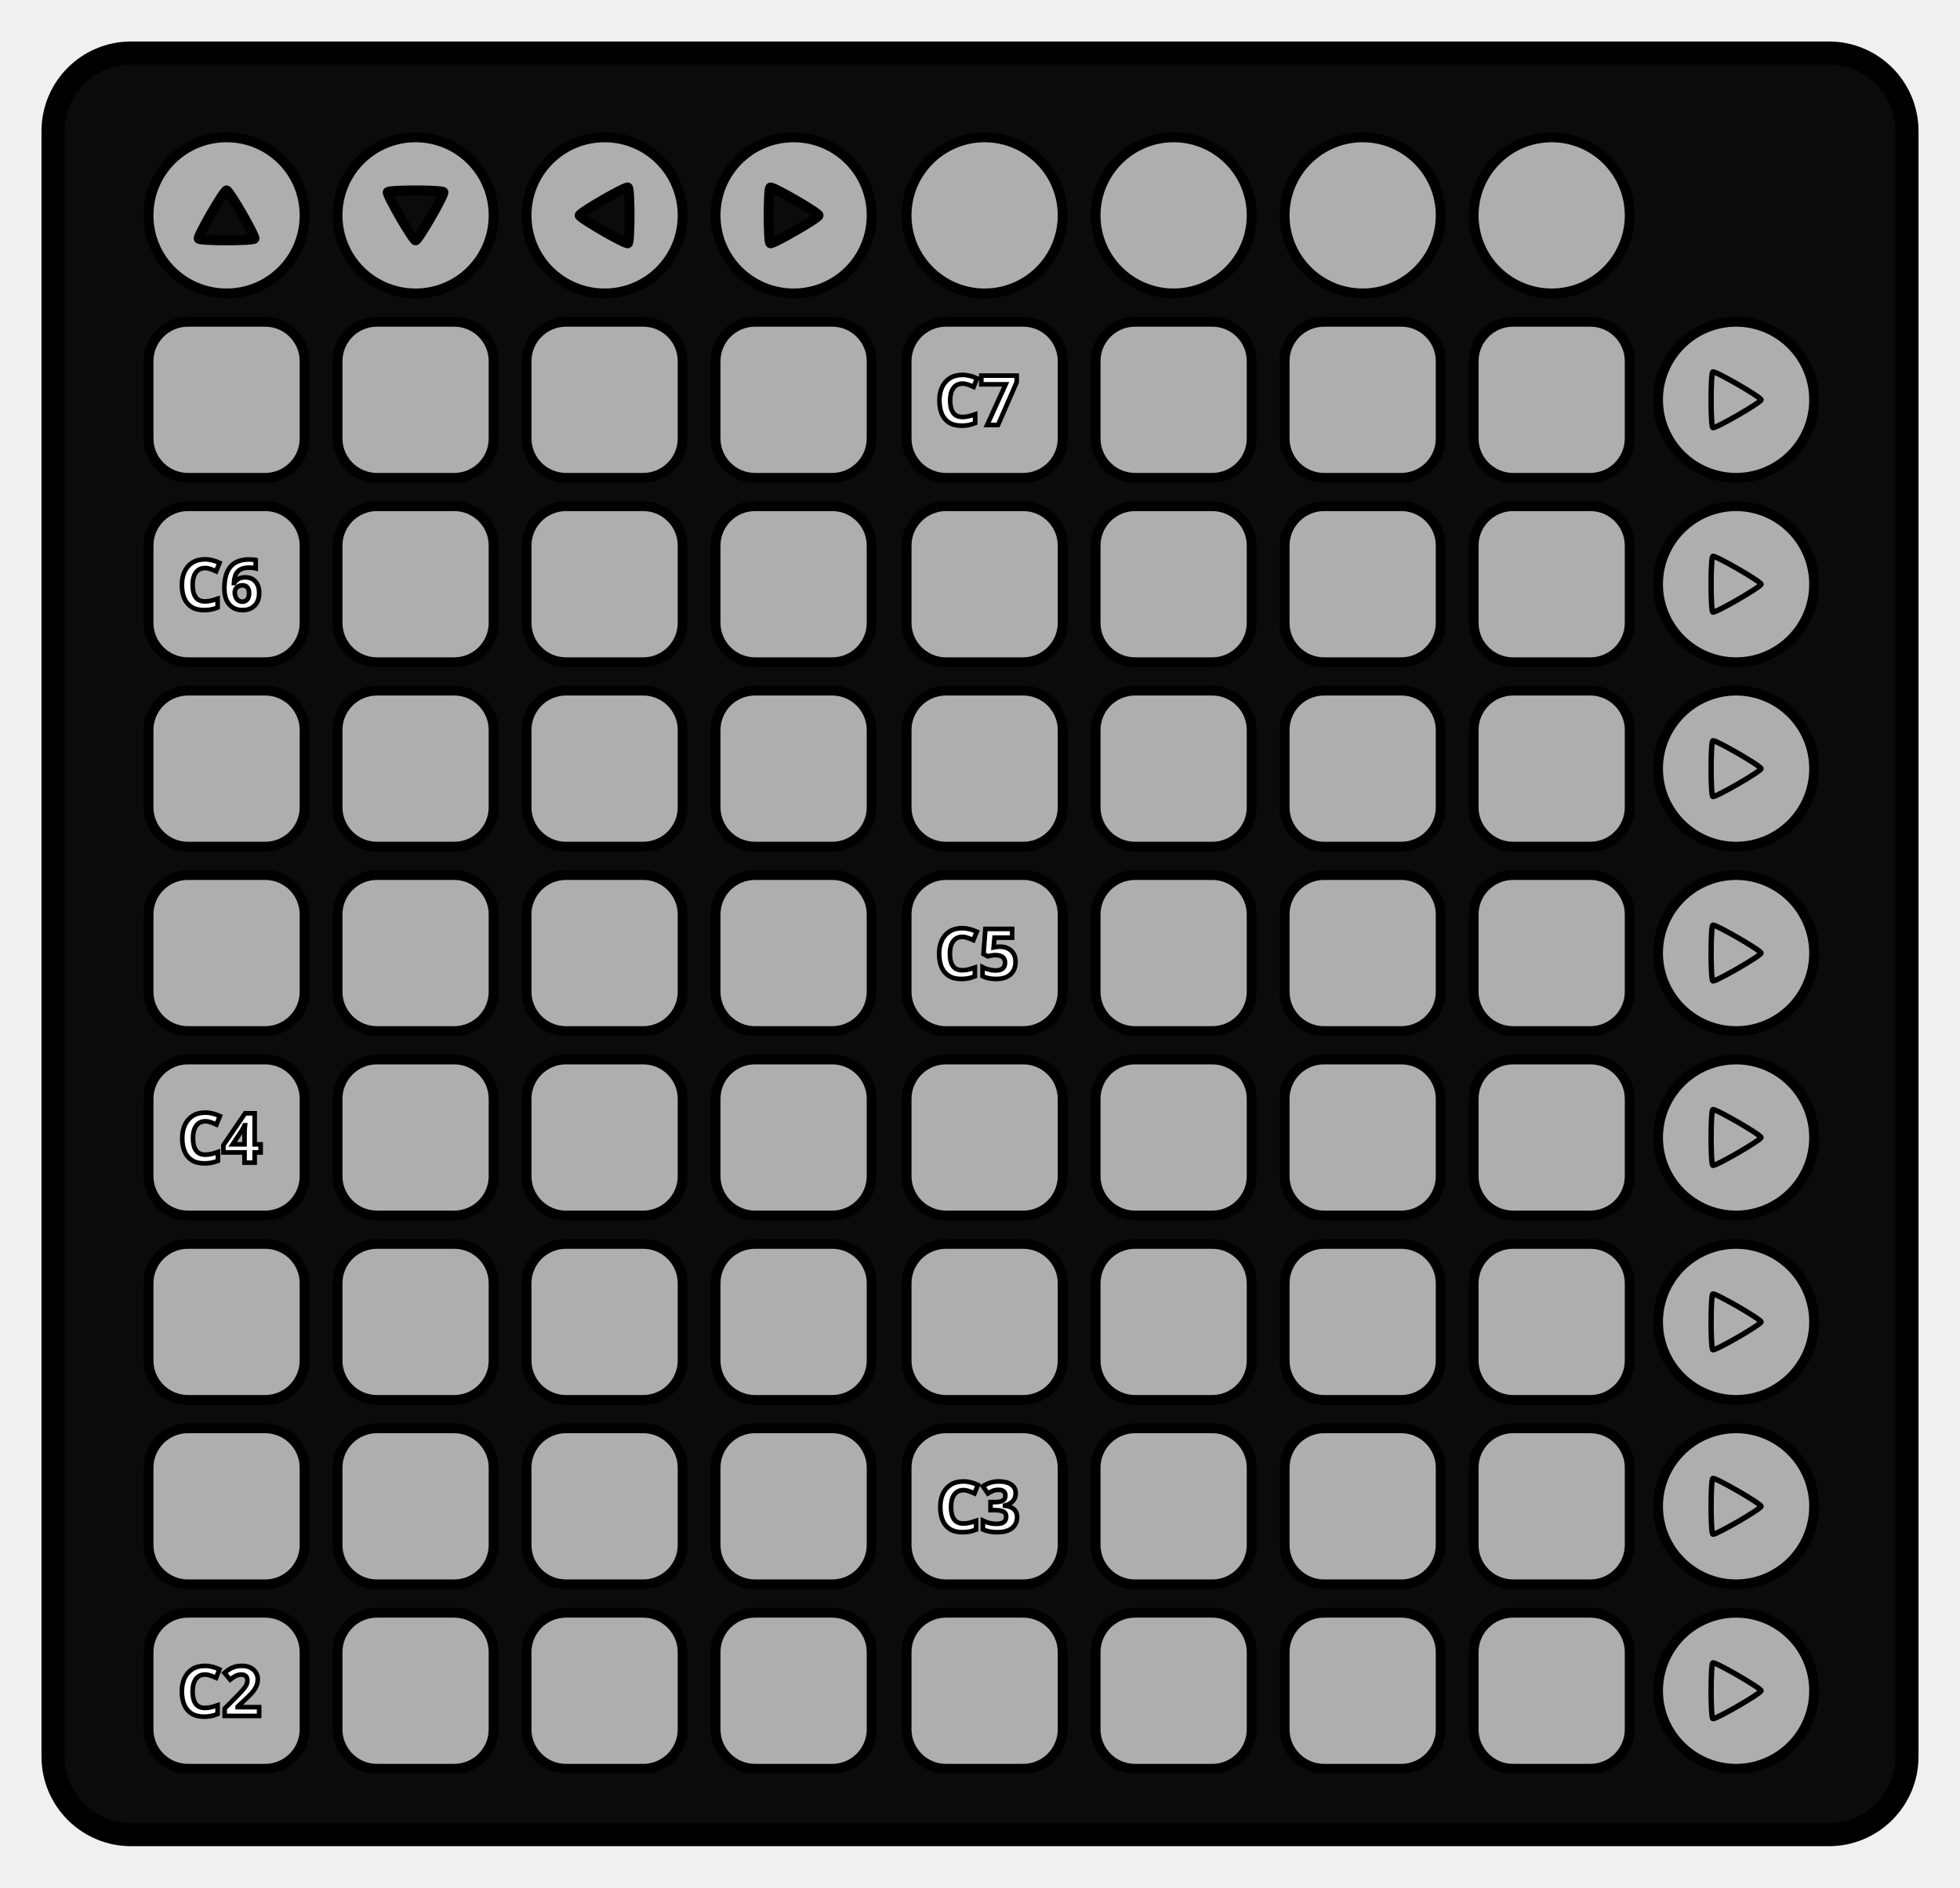
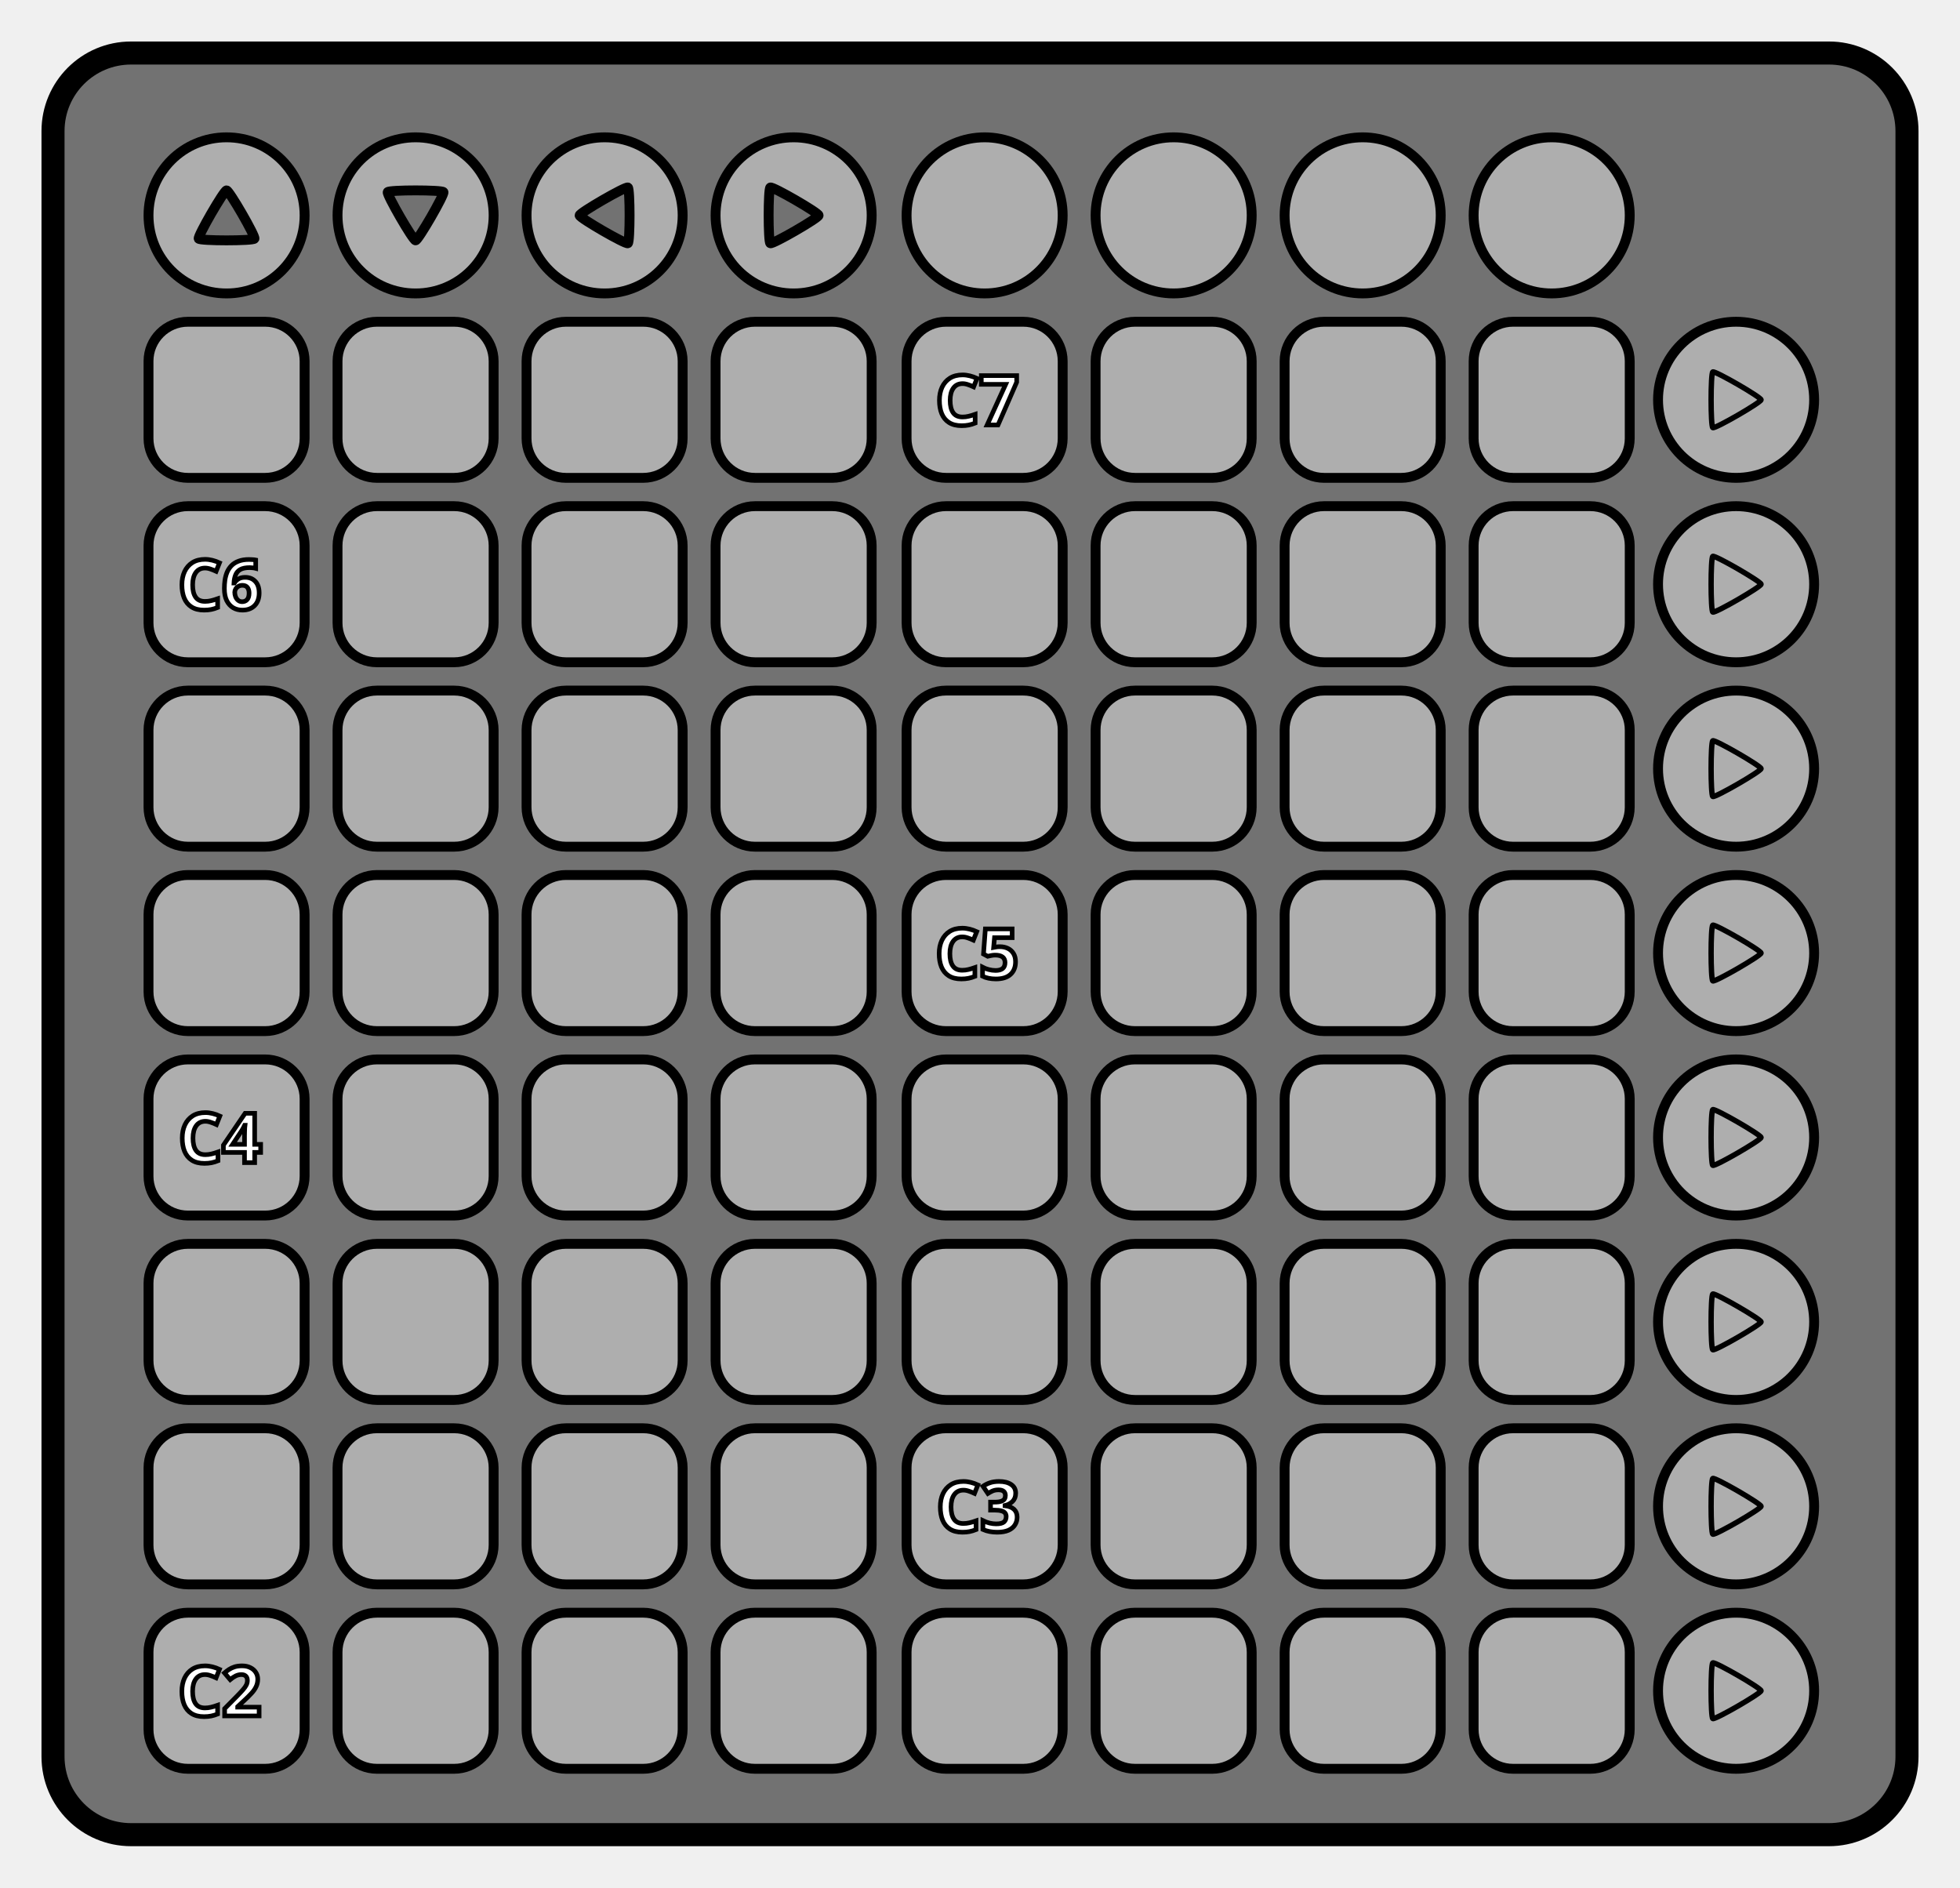
<svg xmlns="http://www.w3.org/2000/svg" width="425.143" height="409.429" viewBox="0 0 425.143 409.429" id="launchpad-svg" version="1.1">
  <defs id="defs4720">
    <marker style="overflow:visible" id="marker8632" refX="0" refY="0" orient="auto">
      <path transform="scale(0.8,0.8)" style="fill:none;fill-opacity:0.75;fill-rule:evenodd;stroke:#9c9c9c;stroke-width:1pt;stroke-opacity:1" d="M 0,5.65 0,-5.65" id="path8634" />
    </marker>
    <marker style="overflow:visible" id="marker8238" refX="0" refY="0" orient="auto">
      <path transform="scale(0.8,0.8)" style="fill:none;fill-opacity:0.75;fill-rule:evenodd;stroke:#000000;stroke-width:1pt;stroke-opacity:1" d="M 0,5.65 0,-5.65" id="path8240" />
    </marker>
    <marker style="overflow:visible" id="marker8140" refX="0" refY="0" orient="auto">
      <path transform="scale(0.8,0.8)" style="fill:none;fill-opacity:0.75;fill-rule:evenodd;stroke:#000000;stroke-width:1pt;stroke-opacity:1" d="M 0,5.65 0,-5.65" id="path8142" />
    </marker>
    <marker style="overflow:visible" id="marker8046" refX="0" refY="0" orient="auto">
      <path transform="scale(0.8,0.8)" style="fill:none;fill-opacity:0.75;fill-rule:evenodd;stroke:#000000;stroke-width:1pt;stroke-opacity:1" d="M 0,5.65 0,-5.65" id="path8048" />
    </marker>
    <marker style="overflow:visible" id="marker7956" refX="0" refY="0" orient="auto">
      <path transform="scale(0.8,0.8)" style="fill:none;fill-opacity:0.75;fill-rule:evenodd;stroke:#000000;stroke-width:1pt;stroke-opacity:1" d="M 0,5.65 0,-5.65" id="path7958" />
    </marker>
    <marker style="overflow:visible" id="marker7870" refX="0" refY="0" orient="auto">
      <path transform="scale(0.8,0.8)" style="fill:none;fill-opacity:0.75;fill-rule:evenodd;stroke:#000000;stroke-width:1pt;stroke-opacity:1" d="M 0,5.65 0,-5.65" id="path7872" />
    </marker>
    <marker style="overflow:visible" id="marker7788" refX="0" refY="0" orient="auto">
      <path transform="scale(0.8,0.8)" style="fill:none;fill-opacity:0.75;fill-rule:evenodd;stroke:#000000;stroke-width:1pt;stroke-opacity:1" d="M 0,5.65 0,-5.65" id="path7790" />
    </marker>
    <marker style="overflow:visible" id="marker7710" refX="0" refY="0" orient="auto">
      <path transform="scale(0.8,0.8)" style="fill:none;fill-opacity:0.75;fill-rule:evenodd;stroke:#000000;stroke-width:1pt;stroke-opacity:1" d="M 0,5.65 0,-5.65" id="path7712" />
    </marker>
    <marker style="overflow:visible" id="marker7636" refX="0" refY="0" orient="auto">
      <path transform="scale(0.8,0.8)" style="fill:none;fill-opacity:0.75;fill-rule:evenodd;stroke:#000000;stroke-width:1pt;stroke-opacity:1" d="M 0,5.65 0,-5.65" id="path7638" />
    </marker>
    <marker style="overflow:visible" id="marker4741" refX="0" refY="0" orient="auto">
      <path transform="scale(0.8,0.8)" style="fill:none;fill-opacity:0.75;fill-rule:evenodd;stroke:#9c9c9c;stroke-width:1pt;stroke-opacity:1" d="M 0,5.65 0,-5.65" id="path4743" />
    </marker>
    <marker orient="auto" refY="0" refX="0" id="marker4721" style="overflow:visible">
      <path id="path4723" d="M 0,5.65 0,-5.65" style="fill:none;fill-opacity:0.75;fill-rule:evenodd;stroke:#9c9c9c;stroke-width:1pt;stroke-opacity:1" transform="scale(0.8,0.8)" />
    </marker>
    <marker style="overflow:visible" id="marker4715" refX="0" refY="0" orient="auto">
      <path transform="matrix(0.4,0,0,0.4,2.96,0.4)" style="fill:#000000;fill-opacity:1;fill-rule:evenodd;stroke:#000000;stroke-width:1pt;stroke-opacity:1" d="m -2.5,-1 c 0,2.76 -2.24,5 -5,5 -2.76,0 -5,-2.24 -5,-5 0,-2.76 2.24,-5 5,-5 2.76,0 5,2.24 5,5 z" id="path4717" />
    </marker>
    <marker style="overflow:visible" id="marker4705" refX="0" refY="0" orient="auto">
      <path transform="matrix(0.4,0,0,0.4,2.96,0.4)" style="fill:#9c9c9c;fill-opacity:1;fill-rule:evenodd;stroke:#9c9c9c;stroke-width:1pt;stroke-opacity:1" d="m -2.5,-1 c 0,2.76 -2.24,5 -5,5 -2.76,0 -5,-2.24 -5,-5 0,-2.76 2.24,-5 5,-5 2.76,0 5,2.24 5,5 z" id="path4707" />
    </marker>
    <marker style="overflow:visible" id="marker4701" refX="0" refY="0" orient="auto">
      <path transform="scale(0.8,0.8)" style="fill:none;fill-opacity:0.75;fill-rule:evenodd;stroke:#9c9c9c;stroke-width:1pt;stroke-opacity:1" d="M 0,5.65 0,-5.65" id="path4703" />
    </marker>
    <marker orient="auto" refY="0" refX="0" id="Arrow1Mend" style="overflow:visible">
      <path id="path4419" d="M 0,0 5,-5 -12.5,0 5,5 0,0 Z" style="fill:#000000;fill-opacity:1;fill-rule:evenodd;stroke:#000000;stroke-width:1pt;stroke-opacity:1" transform="matrix(-0.4,0,0,-0.4,-4,0)" />
    </marker>
    <marker orient="auto" refY="0" refX="0" id="Arrow1Lend" style="overflow:visible">
      <path id="path4413" d="M 0,0 5,-5 -12.5,0 5,5 0,0 Z" style="fill:#000000;fill-opacity:1;fill-rule:evenodd;stroke:#000000;stroke-width:1pt;stroke-opacity:1" transform="matrix(-0.8,0,0,-0.8,-10,0)" />
    </marker>
  </defs>
-   <rect ry="16.93" y="11.5" x="11.5" height="386.429" width="402.143" id="launchpad-frame" style="opacity:1;fill:#0b0b0b;fill-opacity:1;fill-rule:evenodd;stroke:#000000;stroke-width:5;stroke-linecap:round;stroke-linejoin:round;stroke-miterlimit:10;stroke-dasharray:none;stroke-dashoffset:0;stroke-opacity:1">
+   <rect ry="16.93" y="11.5" x="11.5" height="386.429" width="402.143" id="launchpad-frame" style="opacity:1;fill:#727272;fill-opacity:1;fill-rule:evenodd;stroke:#000000;stroke-width:5;stroke-linecap:round;stroke-linejoin:round;stroke-miterlimit:10;stroke-dasharray:none;stroke-dashoffset:0;stroke-opacity:1">
    </rect>
  <rect style="opacity:1;fill:#aeaeae;fill-opacity:1;fill-rule:evenodd;stroke:#000000;stroke-width:2.141;stroke-linecap:round;stroke-linejoin:round;stroke-miterlimit:10;stroke-dasharray:none;stroke-dashoffset:0;stroke-opacity:1" id="launchpad-note-0" width="33.859" height="33.859" class="launchpad-note" x="32.213" y="69.785" ry="8.554">
    </rect>
  <rect ry="8.554" y="69.785" x="73.213" height="33.859" width="33.859" id="launchpad-note-1" class="launchpad-note" style="opacity:1;fill:#aeaeae;fill-opacity:1;fill-rule:evenodd;stroke:#000000;stroke-width:2.141;stroke-linecap:round;stroke-linejoin:round;stroke-miterlimit:10;stroke-dasharray:none;stroke-dashoffset:0;stroke-opacity:1">
    </rect>
  <rect ry="8.554" y="69.785" x="114.213" height="33.859" width="33.859" id="launchpad-note-2" class="launchpad-note" style="opacity:1;fill:#aeaeae;fill-opacity:1;fill-rule:evenodd;stroke:#000000;stroke-width:2.141;stroke-linecap:round;stroke-linejoin:round;stroke-miterlimit:10;stroke-dasharray:none;stroke-dashoffset:0;stroke-opacity:1">
    </rect>
  <rect style="opacity:1;fill:#aeaeae;fill-opacity:1;fill-rule:evenodd;stroke:#000000;stroke-width:2.141;stroke-linecap:round;stroke-linejoin:round;stroke-miterlimit:10;stroke-dasharray:none;stroke-dashoffset:0;stroke-opacity:1" id="launchpad-note-3" class="launchpad-note" width="33.859" height="33.859" x="155.213" y="69.785" ry="8.554">
    </rect>
  <rect ry="8.554" y="69.785" x="196.646" height="33.859" width="33.859" id="launchpad-note-4" class="launchpad-note" style="opacity:1;fill:#aeaeae;fill-opacity:1;fill-rule:evenodd;stroke:#000000;stroke-width:2.141;stroke-linecap:round;stroke-linejoin:round;stroke-miterlimit:10;stroke-dasharray:none;stroke-dashoffset:0;stroke-opacity:1">
    </rect>
  <rect style="opacity:1;fill:#aeaeae;fill-opacity:1;fill-rule:evenodd;stroke:#000000;stroke-width:2.141;stroke-linecap:round;stroke-linejoin:round;stroke-miterlimit:10;stroke-dasharray:none;stroke-dashoffset:0;stroke-opacity:1" id="launchpad-note-5" class="launchpad-note" width="33.859" height="33.859" x="237.645" y="69.785" ry="8.554">
    </rect>
  <rect style="opacity:1;fill:#aeaeae;fill-opacity:1;fill-rule:evenodd;stroke:#000000;stroke-width:2.141;stroke-linecap:round;stroke-linejoin:round;stroke-miterlimit:10;stroke-dasharray:none;stroke-dashoffset:0;stroke-opacity:1" id="launchpad-note-6" class="launchpad-note" width="33.859" height="33.859" x="278.645" y="69.785" ry="8.554">
    </rect>
  <rect ry="8.554" y="69.785" x="319.645" height="33.859" width="33.859" id="launchpad-note-7" class="launchpad-note" style="opacity:1;fill:#aeaeae;fill-opacity:1;fill-rule:evenodd;stroke:#000000;stroke-width:2.141;stroke-linecap:round;stroke-linejoin:round;stroke-miterlimit:10;stroke-dasharray:none;stroke-dashoffset:0;stroke-opacity:1">
    </rect>
  <rect ry="8.554" y="109.785" x="32.213" height="33.859" width="33.859" id="launchpad-note-16" class="launchpad-note" style="opacity:1;fill:#aeaeae;fill-opacity:1;fill-rule:evenodd;stroke:#000000;stroke-width:2.141;stroke-linecap:round;stroke-linejoin:round;stroke-miterlimit:10;stroke-dasharray:none;stroke-dashoffset:0;stroke-opacity:1">
    </rect>
  <rect style="opacity:1;fill:#aeaeae;fill-opacity:1;fill-rule:evenodd;stroke:#000000;stroke-width:2.141;stroke-linecap:round;stroke-linejoin:round;stroke-miterlimit:10;stroke-dasharray:none;stroke-dashoffset:0;stroke-opacity:1" id="launchpad-note-17" class="launchpad-note" width="33.859" height="33.859" x="73.213" y="109.785" ry="8.554">
    </rect>
  <rect style="opacity:1;fill:#aeaeae;fill-opacity:1;fill-rule:evenodd;stroke:#000000;stroke-width:2.141;stroke-linecap:round;stroke-linejoin:round;stroke-miterlimit:10;stroke-dasharray:none;stroke-dashoffset:0;stroke-opacity:1" id="launchpad-note-18" class="launchpad-note" width="33.859" height="33.859" x="114.213" y="109.785" ry="8.554">
    </rect>
  <rect ry="8.554" y="109.785" x="155.213" height="33.859" width="33.859" id="launchpad-note-19" class="launchpad-note" style="opacity:1;fill:#aeaeae;fill-opacity:1;fill-rule:evenodd;stroke:#000000;stroke-width:2.141;stroke-linecap:round;stroke-linejoin:round;stroke-miterlimit:10;stroke-dasharray:none;stroke-dashoffset:0;stroke-opacity:1">
    </rect>
  <rect style="opacity:1;fill:#aeaeae;fill-opacity:1;fill-rule:evenodd;stroke:#000000;stroke-width:2.141;stroke-linecap:round;stroke-linejoin:round;stroke-miterlimit:10;stroke-dasharray:none;stroke-dashoffset:0;stroke-opacity:1" id="launchpad-note-20" class="launchpad-note" width="33.859" height="33.859" x="196.646" y="109.785" ry="8.554">
    </rect>
  <rect ry="8.554" y="109.785" x="237.645" height="33.859" width="33.859" id="launchpad-note-21" class="launchpad-note" style="opacity:1;fill:#aeaeae;fill-opacity:1;fill-rule:evenodd;stroke:#000000;stroke-width:2.141;stroke-linecap:round;stroke-linejoin:round;stroke-miterlimit:10;stroke-dasharray:none;stroke-dashoffset:0;stroke-opacity:1">
    </rect>
  <rect ry="8.554" y="109.785" x="278.645" height="33.859" width="33.859" id="launchpad-note-22" class="launchpad-note" style="opacity:1;fill:#aeaeae;fill-opacity:1;fill-rule:evenodd;stroke:#000000;stroke-width:2.141;stroke-linecap:round;stroke-linejoin:round;stroke-miterlimit:10;stroke-dasharray:none;stroke-dashoffset:0;stroke-opacity:1">
    </rect>
  <rect style="opacity:1;fill:#aeaeae;fill-opacity:1;fill-rule:evenodd;stroke:#000000;stroke-width:2.141;stroke-linecap:round;stroke-linejoin:round;stroke-miterlimit:10;stroke-dasharray:none;stroke-dashoffset:0;stroke-opacity:1" id="launchpad-note-23" class="launchpad-note" width="33.859" height="33.859" x="319.645" y="109.785" ry="8.554">
    </rect>
  <rect ry="8.554" y="149.785" x="32.213" height="33.859" width="33.859" id="launchpad-note-32" class="launchpad-note" style="opacity:1;fill:#aeaeae;fill-opacity:1;fill-rule:evenodd;stroke:#000000;stroke-width:2.141;stroke-linecap:round;stroke-linejoin:round;stroke-miterlimit:10;stroke-dasharray:none;stroke-dashoffset:0;stroke-opacity:1">
    </rect>
  <rect style="opacity:1;fill:#aeaeae;fill-opacity:1;fill-rule:evenodd;stroke:#000000;stroke-width:2.141;stroke-linecap:round;stroke-linejoin:round;stroke-miterlimit:10;stroke-dasharray:none;stroke-dashoffset:0;stroke-opacity:1" id="launchpad-note-33" class="launchpad-note" width="33.859" height="33.859" x="73.213" y="149.785" ry="8.554">
    </rect>
  <rect style="opacity:1;fill:#aeaeae;fill-opacity:1;fill-rule:evenodd;stroke:#000000;stroke-width:2.141;stroke-linecap:round;stroke-linejoin:round;stroke-miterlimit:10;stroke-dasharray:none;stroke-dashoffset:0;stroke-opacity:1" id="launchpad-note-34" class="launchpad-note" width="33.859" height="33.859" x="114.213" y="149.785" ry="8.554">
    </rect>
  <rect ry="8.554" y="149.785" x="155.213" height="33.859" width="33.859" id="launchpad-note-35" class="launchpad-note" style="opacity:1;fill:#aeaeae;fill-opacity:1;fill-rule:evenodd;stroke:#000000;stroke-width:2.141;stroke-linecap:round;stroke-linejoin:round;stroke-miterlimit:10;stroke-dasharray:none;stroke-dashoffset:0;stroke-opacity:1">
    </rect>
  <rect style="opacity:1;fill:#aeaeae;fill-opacity:1;fill-rule:evenodd;stroke:#000000;stroke-width:2.141;stroke-linecap:round;stroke-linejoin:round;stroke-miterlimit:10;stroke-dasharray:none;stroke-dashoffset:0;stroke-opacity:1" id="launchpad-note-36" class="launchpad-note" width="33.859" height="33.859" x="196.646" y="149.785" ry="8.554">
    </rect>
  <rect ry="8.554" y="149.785" x="237.645" height="33.859" width="33.859" id="launchpad-note-37" class="launchpad-note" style="opacity:1;fill:#aeaeae;fill-opacity:1;fill-rule:evenodd;stroke:#000000;stroke-width:2.141;stroke-linecap:round;stroke-linejoin:round;stroke-miterlimit:10;stroke-dasharray:none;stroke-dashoffset:0;stroke-opacity:1">
    </rect>
  <rect ry="8.554" y="149.785" x="278.645" height="33.859" width="33.859" id="launchpad-note-38" class="launchpad-note" style="opacity:1;fill:#aeaeae;fill-opacity:1;fill-rule:evenodd;stroke:#000000;stroke-width:2.141;stroke-linecap:round;stroke-linejoin:round;stroke-miterlimit:10;stroke-dasharray:none;stroke-dashoffset:0;stroke-opacity:1">
    </rect>
  <rect style="opacity:1;fill:#aeaeae;fill-opacity:1;fill-rule:evenodd;stroke:#000000;stroke-width:2.141;stroke-linecap:round;stroke-linejoin:round;stroke-miterlimit:10;stroke-dasharray:none;stroke-dashoffset:0;stroke-opacity:1" id="launchpad-note-39" class="launchpad-note" width="33.859" height="33.859" x="319.645" y="149.785" ry="8.554">
    </rect>
  <rect style="opacity:1;fill:#aeaeae;fill-opacity:1;fill-rule:evenodd;stroke:#000000;stroke-width:2.141;stroke-linecap:round;stroke-linejoin:round;stroke-miterlimit:10;stroke-dasharray:none;stroke-dashoffset:0;stroke-opacity:1" id="launchpad-note-48" class="launchpad-note" width="33.859" height="33.859" x="32.213" y="189.785" ry="8.554">
    </rect>
  <rect ry="8.554" y="189.785" x="73.213" height="33.859" width="33.859" id="launchpad-note-49" class="launchpad-note" style="opacity:1;fill:#aeaeae;fill-opacity:1;fill-rule:evenodd;stroke:#000000;stroke-width:2.141;stroke-linecap:round;stroke-linejoin:round;stroke-miterlimit:10;stroke-dasharray:none;stroke-dashoffset:0;stroke-opacity:1">
    </rect>
  <rect ry="8.554" y="189.785" x="114.213" height="33.859" width="33.859" id="launchpad-note-50" class="launchpad-note" style="opacity:1;fill:#aeaeae;fill-opacity:1;fill-rule:evenodd;stroke:#000000;stroke-width:2.141;stroke-linecap:round;stroke-linejoin:round;stroke-miterlimit:10;stroke-dasharray:none;stroke-dashoffset:0;stroke-opacity:1">
    </rect>
  <rect style="opacity:1;fill:#aeaeae;fill-opacity:1;fill-rule:evenodd;stroke:#000000;stroke-width:2.141;stroke-linecap:round;stroke-linejoin:round;stroke-miterlimit:10;stroke-dasharray:none;stroke-dashoffset:0;stroke-opacity:1" id="launchpad-note-51" class="launchpad-note" width="33.859" height="33.859" x="155.213" y="189.785" ry="8.554">
    </rect>
  <rect ry="8.554" y="189.785" x="196.646" height="33.859" width="33.859" id="launchpad-note-52" class="launchpad-note" style="opacity:1;fill:#aeaeae;fill-opacity:1;fill-rule:evenodd;stroke:#000000;stroke-width:2.141;stroke-linecap:round;stroke-linejoin:round;stroke-miterlimit:10;stroke-dasharray:none;stroke-dashoffset:0;stroke-opacity:1">
    </rect>
  <rect style="opacity:1;fill:#aeaeae;fill-opacity:1;fill-rule:evenodd;stroke:#000000;stroke-width:2.141;stroke-linecap:round;stroke-linejoin:round;stroke-miterlimit:10;stroke-dasharray:none;stroke-dashoffset:0;stroke-opacity:1" id="launchpad-note-53" class="launchpad-note" width="33.859" height="33.859" x="237.645" y="189.785" ry="8.554">
    </rect>
  <rect style="opacity:1;fill:#aeaeae;fill-opacity:1;fill-rule:evenodd;stroke:#000000;stroke-width:2.141;stroke-linecap:round;stroke-linejoin:round;stroke-miterlimit:10;stroke-dasharray:none;stroke-dashoffset:0;stroke-opacity:1" id="launchpad-note-54" class="launchpad-note" width="33.859" height="33.859" x="278.645" y="189.785" ry="8.554">
    </rect>
  <rect ry="8.554" y="189.785" x="319.645" height="33.859" width="33.859" id="launchpad-note-55" class="launchpad-note" style="opacity:1;fill:#aeaeae;fill-opacity:1;fill-rule:evenodd;stroke:#000000;stroke-width:2.141;stroke-linecap:round;stroke-linejoin:round;stroke-miterlimit:10;stroke-dasharray:none;stroke-dashoffset:0;stroke-opacity:1">
    </rect>
  <rect ry="8.554" y="229.785" x="32.213" height="33.859" width="33.859" id="launchpad-note-64" class="launchpad-note" style="opacity:1;fill:#aeaeae;fill-opacity:1;fill-rule:evenodd;stroke:#000000;stroke-width:2.141;stroke-linecap:round;stroke-linejoin:round;stroke-miterlimit:10;stroke-dasharray:none;stroke-dashoffset:0;stroke-opacity:1">
    </rect>
  <rect style="opacity:1;fill:#aeaeae;fill-opacity:1;fill-rule:evenodd;stroke:#000000;stroke-width:2.141;stroke-linecap:round;stroke-linejoin:round;stroke-miterlimit:10;stroke-dasharray:none;stroke-dashoffset:0;stroke-opacity:1" id="launchpad-note-65" class="launchpad-note" width="33.859" height="33.859" x="73.213" y="229.785" ry="8.554">
    </rect>
  <rect style="opacity:1;fill:#aeaeae;fill-opacity:1;fill-rule:evenodd;stroke:#000000;stroke-width:2.141;stroke-linecap:round;stroke-linejoin:round;stroke-miterlimit:10;stroke-dasharray:none;stroke-dashoffset:0;stroke-opacity:1" id="launchpad-note-66" class="launchpad-note" width="33.859" height="33.859" x="114.213" y="229.785" ry="8.554">
    </rect>
  <rect ry="8.554" y="229.785" x="155.213" height="33.859" width="33.859" id="launchpad-note-67" class="launchpad-note" style="opacity:1;fill:#aeaeae;fill-opacity:1;fill-rule:evenodd;stroke:#000000;stroke-width:2.141;stroke-linecap:round;stroke-linejoin:round;stroke-miterlimit:10;stroke-dasharray:none;stroke-dashoffset:0;stroke-opacity:1">
    </rect>
  <rect style="opacity:1;fill:#aeaeae;fill-opacity:1;fill-rule:evenodd;stroke:#000000;stroke-width:2.141;stroke-linecap:round;stroke-linejoin:round;stroke-miterlimit:10;stroke-dasharray:none;stroke-dashoffset:0;stroke-opacity:1" id="launchpad-note-68" class="launchpad-note" width="33.859" height="33.859" x="196.646" y="229.785" ry="8.554">
    </rect>
  <rect ry="8.554" y="229.785" x="237.645" height="33.859" width="33.859" id="launchpad-note-69" class="launchpad-note" style="opacity:1;fill:#aeaeae;fill-opacity:1;fill-rule:evenodd;stroke:#000000;stroke-width:2.141;stroke-linecap:round;stroke-linejoin:round;stroke-miterlimit:10;stroke-dasharray:none;stroke-dashoffset:0;stroke-opacity:1">
    </rect>
  <rect ry="8.554" y="229.785" x="278.645" height="33.859" width="33.859" id="launchpad-note-70" class="launchpad-note" style="opacity:1;fill:#aeaeae;fill-opacity:1;fill-rule:evenodd;stroke:#000000;stroke-width:2.141;stroke-linecap:round;stroke-linejoin:round;stroke-miterlimit:10;stroke-dasharray:none;stroke-dashoffset:0;stroke-opacity:1">
    </rect>
  <rect style="opacity:1;fill:#aeaeae;fill-opacity:1;fill-rule:evenodd;stroke:#000000;stroke-width:2.141;stroke-linecap:round;stroke-linejoin:round;stroke-miterlimit:10;stroke-dasharray:none;stroke-dashoffset:0;stroke-opacity:1" id="launchpad-note-71" class="launchpad-note" width="33.859" height="33.859" x="319.645" y="229.785" ry="8.554">
    </rect>
  <rect style="opacity:1;fill:#aeaeae;fill-opacity:1;fill-rule:evenodd;stroke:#000000;stroke-width:2.141;stroke-linecap:round;stroke-linejoin:round;stroke-miterlimit:10;stroke-dasharray:none;stroke-dashoffset:0;stroke-opacity:1" id="launchpad-note-80" class="launchpad-note" width="33.859" height="33.859" x="32.213" y="269.785" ry="8.554">
    </rect>
  <rect ry="8.554" y="269.785" x="73.213" height="33.859" width="33.859" id="launchpad-note-81" class="launchpad-note" style="opacity:1;fill:#aeaeae;fill-opacity:1;fill-rule:evenodd;stroke:#000000;stroke-width:2.141;stroke-linecap:round;stroke-linejoin:round;stroke-miterlimit:10;stroke-dasharray:none;stroke-dashoffset:0;stroke-opacity:1">
    </rect>
  <rect ry="8.554" y="269.785" x="114.213" height="33.859" width="33.859" id="launchpad-note-82" class="launchpad-note" style="opacity:1;fill:#aeaeae;fill-opacity:1;fill-rule:evenodd;stroke:#000000;stroke-width:2.141;stroke-linecap:round;stroke-linejoin:round;stroke-miterlimit:10;stroke-dasharray:none;stroke-dashoffset:0;stroke-opacity:1">
    </rect>
  <rect style="opacity:1;fill:#aeaeae;fill-opacity:1;fill-rule:evenodd;stroke:#000000;stroke-width:2.141;stroke-linecap:round;stroke-linejoin:round;stroke-miterlimit:10;stroke-dasharray:none;stroke-dashoffset:0;stroke-opacity:1" id="launchpad-note-83" class="launchpad-note" width="33.859" height="33.859" x="155.213" y="269.785" ry="8.554">
    </rect>
  <rect ry="8.554" y="269.785" x="196.646" height="33.859" width="33.859" id="launchpad-note-84" class="launchpad-note" style="opacity:1;fill:#aeaeae;fill-opacity:1;fill-rule:evenodd;stroke:#000000;stroke-width:2.141;stroke-linecap:round;stroke-linejoin:round;stroke-miterlimit:10;stroke-dasharray:none;stroke-dashoffset:0;stroke-opacity:1">
    </rect>
  <rect style="opacity:1;fill:#aeaeae;fill-opacity:1;fill-rule:evenodd;stroke:#000000;stroke-width:2.141;stroke-linecap:round;stroke-linejoin:round;stroke-miterlimit:10;stroke-dasharray:none;stroke-dashoffset:0;stroke-opacity:1" id="launchpad-note-85" class="launchpad-note" width="33.859" height="33.859" x="237.645" y="269.785" ry="8.554">
    </rect>
  <rect style="opacity:1;fill:#aeaeae;fill-opacity:1;fill-rule:evenodd;stroke:#000000;stroke-width:2.141;stroke-linecap:round;stroke-linejoin:round;stroke-miterlimit:10;stroke-dasharray:none;stroke-dashoffset:0;stroke-opacity:1" id="launchpad-note-86" class="launchpad-note" width="33.859" height="33.859" x="278.645" y="269.785" ry="8.554">
    </rect>
  <rect ry="8.554" y="269.785" x="319.645" height="33.859" width="33.859" id="launchpad-note-87" class="launchpad-note" style="opacity:1;fill:#aeaeae;fill-opacity:1;fill-rule:evenodd;stroke:#000000;stroke-width:2.141;stroke-linecap:round;stroke-linejoin:round;stroke-miterlimit:10;stroke-dasharray:none;stroke-dashoffset:0;stroke-opacity:1">
    </rect>
  <rect style="opacity:1;fill:#aeaeae;fill-opacity:1;fill-rule:evenodd;stroke:#000000;stroke-width:2.141;stroke-linecap:round;stroke-linejoin:round;stroke-miterlimit:10;stroke-dasharray:none;stroke-dashoffset:0;stroke-opacity:1" id="launchpad-note-96" class="launchpad-note" width="33.859" height="33.859" x="32.213" y="309.785" ry="8.554">
    </rect>
  <rect ry="8.554" y="309.785" x="73.213" height="33.859" width="33.859" id="launchpad-note-97" class="launchpad-note" style="opacity:1;fill:#aeaeae;fill-opacity:1;fill-rule:evenodd;stroke:#000000;stroke-width:2.141;stroke-linecap:round;stroke-linejoin:round;stroke-miterlimit:10;stroke-dasharray:none;stroke-dashoffset:0;stroke-opacity:1">
    </rect>
  <rect ry="8.554" y="309.785" x="114.213" height="33.859" width="33.859" id="launchpad-note-98" class="launchpad-note" style="opacity:1;fill:#aeaeae;fill-opacity:1;fill-rule:evenodd;stroke:#000000;stroke-width:2.141;stroke-linecap:round;stroke-linejoin:round;stroke-miterlimit:10;stroke-dasharray:none;stroke-dashoffset:0;stroke-opacity:1">
    </rect>
  <rect style="opacity:1;fill:#aeaeae;fill-opacity:1;fill-rule:evenodd;stroke:#000000;stroke-width:2.141;stroke-linecap:round;stroke-linejoin:round;stroke-miterlimit:10;stroke-dasharray:none;stroke-dashoffset:0;stroke-opacity:1" id="launchpad-note-99" class="launchpad-note" width="33.859" height="33.859" x="155.213" y="309.785" ry="8.554">
    </rect>
  <rect ry="8.554" y="309.785" x="196.646" height="33.859" width="33.859" id="launchpad-note-100" class="launchpad-note" style="opacity:1;fill:#aeaeae;fill-opacity:1;fill-rule:evenodd;stroke:#000000;stroke-width:2.141;stroke-linecap:round;stroke-linejoin:round;stroke-miterlimit:10;stroke-dasharray:none;stroke-dashoffset:0;stroke-opacity:1">
    </rect>
  <rect style="opacity:1;fill:#aeaeae;fill-opacity:1;fill-rule:evenodd;stroke:#000000;stroke-width:2.141;stroke-linecap:round;stroke-linejoin:round;stroke-miterlimit:10;stroke-dasharray:none;stroke-dashoffset:0;stroke-opacity:1" id="launchpad-note-101" class="launchpad-note" width="33.859" height="33.859" x="237.645" y="309.785" ry="8.554">
    </rect>
  <rect style="opacity:1;fill:#aeaeae;fill-opacity:1;fill-rule:evenodd;stroke:#000000;stroke-width:2.141;stroke-linecap:round;stroke-linejoin:round;stroke-miterlimit:10;stroke-dasharray:none;stroke-dashoffset:0;stroke-opacity:1" id="launchpad-note-102" class="launchpad-note" width="33.859" height="33.859" x="278.645" y="309.785" ry="8.554">
    </rect>
  <rect ry="8.554" y="309.785" x="319.645" height="33.859" width="33.859" id="launchpad-note-103" class="launchpad-note" style="opacity:1;fill:#aeaeae;fill-opacity:1;fill-rule:evenodd;stroke:#000000;stroke-width:2.141;stroke-linecap:round;stroke-linejoin:round;stroke-miterlimit:10;stroke-dasharray:none;stroke-dashoffset:0;stroke-opacity:1">
    </rect>
  <rect ry="8.554" y="349.785" x="32.213" height="33.859" width="33.859" id="launchpad-note-112" class="launchpad-note" style="opacity:1;fill:#aeaeae;fill-opacity:1;fill-rule:evenodd;stroke:#000000;stroke-width:2.141;stroke-linecap:round;stroke-linejoin:round;stroke-miterlimit:10;stroke-dasharray:none;stroke-dashoffset:0;stroke-opacity:1">
    </rect>
  <rect style="opacity:1;fill:#aeaeae;fill-opacity:1;fill-rule:evenodd;stroke:#000000;stroke-width:2.141;stroke-linecap:round;stroke-linejoin:round;stroke-miterlimit:10;stroke-dasharray:none;stroke-dashoffset:0;stroke-opacity:1" id="launchpad-note-113" class="launchpad-note" width="33.859" height="33.859" x="73.213" y="349.785" ry="8.554">
    </rect>
  <rect style="opacity:1;fill:#aeaeae;fill-opacity:1;fill-rule:evenodd;stroke:#000000;stroke-width:2.141;stroke-linecap:round;stroke-linejoin:round;stroke-miterlimit:10;stroke-dasharray:none;stroke-dashoffset:0;stroke-opacity:1" id="launchpad-note-114" class="launchpad-note" width="33.859" height="33.859" x="114.213" y="349.785" ry="8.554">
    </rect>
  <rect ry="8.554" y="349.785" x="155.213" height="33.859" width="33.859" id="launchpad-note-115" class="launchpad-note" style="opacity:1;fill:#aeaeae;fill-opacity:1;fill-rule:evenodd;stroke:#000000;stroke-width:2.141;stroke-linecap:round;stroke-linejoin:round;stroke-miterlimit:10;stroke-dasharray:none;stroke-dashoffset:0;stroke-opacity:1">
    </rect>
  <rect style="opacity:1;fill:#aeaeae;fill-opacity:1;fill-rule:evenodd;stroke:#000000;stroke-width:2.141;stroke-linecap:round;stroke-linejoin:round;stroke-miterlimit:10;stroke-dasharray:none;stroke-dashoffset:0;stroke-opacity:1" id="launchpad-note-116" class="launchpad-note" width="33.859" height="33.859" x="196.646" y="349.785" ry="8.554">
    </rect>
  <rect ry="8.554" y="349.785" x="237.645" height="33.859" width="33.859" id="launchpad-note-117" class="launchpad-note" style="opacity:1;fill:#aeaeae;fill-opacity:1;fill-rule:evenodd;stroke:#000000;stroke-width:2.141;stroke-linecap:round;stroke-linejoin:round;stroke-miterlimit:10;stroke-dasharray:none;stroke-dashoffset:0;stroke-opacity:1">
    </rect>
  <rect ry="8.554" y="349.785" x="278.645" height="33.859" width="33.859" id="launchpad-note-118" class="launchpad-note" style="opacity:1;fill:#aeaeae;fill-opacity:1;fill-rule:evenodd;stroke:#000000;stroke-width:2.141;stroke-linecap:round;stroke-linejoin:round;stroke-miterlimit:10;stroke-dasharray:none;stroke-dashoffset:0;stroke-opacity:1">
    </rect>
  <rect style="opacity:1;fill:#aeaeae;fill-opacity:1;fill-rule:evenodd;stroke:#000000;stroke-width:2.141;stroke-linecap:round;stroke-linejoin:round;stroke-miterlimit:10;stroke-dasharray:none;stroke-dashoffset:0;stroke-opacity:1" id="launchpad-note-119" class="launchpad-note" width="33.859" height="33.859" x="319.645" y="349.785" ry="8.554">
    </rect>
  <path id="launchpad-cc-104" class="launchpad-control" style="opacity:1;fill:#aeaeae;fill-opacity:1;fill-rule:evenodd;stroke:#000000;stroke-width:2.141;stroke-linecap:round;stroke-linejoin:round;stroke-miterlimit:10;stroke-dasharray:none;stroke-dashoffset:0;stroke-opacity:1" d="m 49.143,29.785 c 9.379,0 16.93,7.551 16.93,16.93 0,9.379 -7.551,16.93 -16.93,16.93 -9.379,0 -16.93,-7.551 -16.93,-16.93 0,-9.379 7.551,-16.93 16.93,-16.93 z m 0,11.511 c -0.569,0 -6.328,9.975 -6.043,10.468 0.285,0.493 11.802,0.493 12.087,0 0.285,-0.493 -5.474,-10.468 -6.043,-10.468 z" />
  <path id="launchpad-cc-105" class="launchpad-control" style="opacity:1;fill:#aeaeae;fill-opacity:1;fill-rule:evenodd;stroke:#000000;stroke-width:2.141;stroke-linecap:round;stroke-linejoin:round;stroke-miterlimit:10;stroke-dasharray:none;stroke-dashoffset:0;stroke-opacity:1" d="m 90.143,29.785 c 9.379,0 16.93,7.551 16.93,16.93 0,9.379 -7.551,16.93 -16.93,16.93 -9.379,0 -16.93,-7.551 -16.93,-16.93 0,-9.379 7.551,-16.93 16.93,-16.93 z m 0,22.348 c -0.569,0 -6.328,-9.975 -6.043,-10.468 0.285,-0.493 11.802,-0.493 12.087,0 0.285,0.493 -5.474,10.468 -6.043,10.468 z" />
  <path id="launchpad-cc-106" class="launchpad-control" style="opacity:1;fill:#aeaeae;fill-opacity:1;fill-rule:evenodd;stroke:#000000;stroke-width:2.141;stroke-linecap:round;stroke-linejoin:round;stroke-miterlimit:10;stroke-dasharray:none;stroke-dashoffset:0;stroke-opacity:1" d="m 131.143,29.785 c 9.379,0 16.93,7.551 16.93,16.93 0,9.379 -7.551,16.93 -16.93,16.93 -9.379,0 -16.93,-7.551 -16.93,-16.93 0,-9.379 7.551,-16.93 16.93,-16.93 z m -5.419,16.93 c 0,0.569 9.975,6.328 10.468,6.043 0.493,-0.285 0.493,-11.802 0,-12.087 -0.493,-0.285 -10.468,5.474 -10.468,6.043 z" />
  <path id="launchpad-cc-107" class="launchpad-control" style="opacity:1;fill:#aeaeae;fill-opacity:1;fill-rule:evenodd;stroke:#000000;stroke-width:2.141;stroke-linecap:round;stroke-linejoin:round;stroke-miterlimit:10;stroke-dasharray:none;stroke-dashoffset:0;stroke-opacity:1" d="m 172.143,29.785 c 9.379,0 16.93,7.551 16.93,16.93 0,9.379 -7.551,16.93 -16.93,16.93 -9.379,0 -16.93,-7.551 -16.93,-16.93 0,-9.379 7.551,-16.93 16.93,-16.93 z m 5.419,16.93 c 0,0.569 -9.975,6.328 -10.468,6.043 -0.493,-0.285 -0.493,-11.802 0,-12.087 0.493,-0.285 10.468,5.474 10.468,6.043 z" />
  <rect style="opacity:1;fill:#aeaeae;fill-opacity:1;fill-rule:evenodd;stroke:#000000;stroke-width:2.141;stroke-linecap:round;stroke-linejoin:round;stroke-miterlimit:10;stroke-dasharray:none;stroke-dashoffset:0;stroke-opacity:1" id="launchpad-cc-108" class="launchpad-control" width="33.859" height="33.859" x="196.646" y="29.785" ry="16.93">
    </rect>
  <rect ry="16.93" y="29.785" x="237.645" height="33.859" width="33.859" id="launchpad-cc-109" class="launchpad-control" style="opacity:1;fill:#aeaeae;fill-opacity:1;fill-rule:evenodd;stroke:#000000;stroke-width:2.141;stroke-linecap:round;stroke-linejoin:round;stroke-miterlimit:10;stroke-dasharray:none;stroke-dashoffset:0;stroke-opacity:1">
    </rect>
  <rect ry="16.93" y="29.785" x="278.645" height="33.859" width="33.859" id="launchpad-cc-110" class="launchpad-control" style="opacity:1;fill:#aeaeae;fill-opacity:1;fill-rule:evenodd;stroke:#000000;stroke-width:2.141;stroke-linecap:round;stroke-linejoin:round;stroke-miterlimit:10;stroke-dasharray:none;stroke-dashoffset:0;stroke-opacity:1">
    </rect>
  <rect style="opacity:1;fill:#aeaeae;fill-opacity:1;fill-rule:evenodd;stroke:#000000;stroke-width:2.141;stroke-linecap:round;stroke-linejoin:round;stroke-miterlimit:10;stroke-dasharray:none;stroke-dashoffset:0;stroke-opacity:1" id="launchpad-cc-111" class="launchpad-control" width="33.859" height="33.859" x="319.645" y="29.785" ry="16.93">
    </rect>
  <rect rx="16.93" style="opacity:1;fill:#aeaeae;fill-opacity:1;fill-rule:evenodd;stroke:#000000;stroke-width:2.141;stroke-linecap:round;stroke-linejoin:round;stroke-miterlimit:10;stroke-dasharray:none;stroke-dashoffset:0;stroke-opacity:1" id="launchpad-note-8" class="launchpad-note" width="33.859" height="33.859" x="359.645" y="69.785" ry="16.93">
    </rect>
  <rect rx="16.93" ry="16.93" y="109.785" x="359.645" height="33.859" width="33.859" id="launchpad-note-24" class="launchpad-note" style="opacity:1;fill:#aeaeae;fill-opacity:1;fill-rule:evenodd;stroke:#000000;stroke-width:2.141;stroke-linecap:round;stroke-linejoin:round;stroke-miterlimit:10;stroke-dasharray:none;stroke-dashoffset:0;stroke-opacity:1">
    </rect>
  <rect rx="16.93" ry="16.93" y="149.785" x="359.645" height="33.859" width="33.859" id="launchpad-note-40" class="launchpad-note" style="opacity:1;fill:#aeaeae;fill-opacity:1;fill-rule:evenodd;stroke:#000000;stroke-width:2.141;stroke-linecap:round;stroke-linejoin:round;stroke-miterlimit:10;stroke-dasharray:none;stroke-dashoffset:0;stroke-opacity:1">
    </rect>
  <rect rx="16.93" style="opacity:1;fill:#aeaeae;fill-opacity:1;fill-rule:evenodd;stroke:#000000;stroke-width:2.141;stroke-linecap:round;stroke-linejoin:round;stroke-miterlimit:10;stroke-dasharray:none;stroke-dashoffset:0;stroke-opacity:1" id="launchpad-note-56" class="launchpad-note" width="33.859" height="33.859" x="359.645" y="189.785" ry="16.93">
    </rect>
  <rect rx="16.93" ry="16.93" y="229.785" x="359.645" height="33.859" width="33.859" id="launchpad-note-72" class="launchpad-note" style="opacity:1;fill:#aeaeae;fill-opacity:1;fill-rule:evenodd;stroke:#000000;stroke-width:2.141;stroke-linecap:round;stroke-linejoin:round;stroke-miterlimit:10;stroke-dasharray:none;stroke-dashoffset:0;stroke-opacity:1">
    </rect>
  <rect rx="16.93" style="opacity:1;fill:#aeaeae;fill-opacity:1;fill-rule:evenodd;stroke:#000000;stroke-width:2.141;stroke-linecap:round;stroke-linejoin:round;stroke-miterlimit:10;stroke-dasharray:none;stroke-dashoffset:0;stroke-opacity:1" id="launchpad-note-88" class="launchpad-note" width="33.859" height="33.859" x="359.645" y="269.785" ry="16.93">
    </rect>
  <rect rx="16.93" style="opacity:1;fill:#aeaeae;fill-opacity:1;fill-rule:evenodd;stroke:#000000;stroke-width:2.141;stroke-linecap:round;stroke-linejoin:round;stroke-miterlimit:10;stroke-dasharray:none;stroke-dashoffset:0;stroke-opacity:1" id="launchpad-note-104" class="launchpad-note" width="33.859" height="33.859" x="359.645" y="309.785" ry="16.93">
    </rect>
  <rect rx="16.93" ry="16.93" y="349.785" x="359.645" height="33.859" width="33.859" id="launchpad-note-120" class="launchpad-note" style="opacity:1;fill:#aeaeae;fill-opacity:1;fill-rule:evenodd;stroke:#000000;stroke-width:2.141;stroke-linecap:round;stroke-linejoin:round;stroke-miterlimit:10;stroke-dasharray:none;stroke-dashoffset:0;stroke-opacity:1">
    </rect>
  <path style="opacity:1;fill:none;fill-opacity:1;fill-rule:evenodd;stroke:#000000;stroke-width:1.163;stroke-linecap:round;stroke-linejoin:round;stroke-miterlimit:4;stroke-dasharray:none;stroke-dashoffset:0;stroke-opacity:1" id="path5598" d="m 381.993,86.714 c 0,0.569 -9.975,6.328 -10.468,6.043 -0.493,-0.285 -0.493,-11.802 0,-12.087 0.493,-0.285 10.468,5.474 10.468,6.043 z" />
  <path d="m 381.993,126.714 c 0,0.569 -9.975,6.328 -10.468,6.043 -0.493,-0.285 -0.493,-11.802 0,-12.087 0.493,-0.285 10.468,5.474 10.468,6.043 z" id="path5925" style="opacity:1;fill:none;fill-opacity:1;fill-rule:evenodd;stroke:#000000;stroke-width:1.163;stroke-linecap:round;stroke-linejoin:round;stroke-miterlimit:4;stroke-dasharray:none;stroke-dashoffset:0;stroke-opacity:1" />
  <path style="opacity:1;fill:none;fill-opacity:1;fill-rule:evenodd;stroke:#000000;stroke-width:1.163;stroke-linecap:round;stroke-linejoin:round;stroke-miterlimit:4;stroke-dasharray:none;stroke-dashoffset:0;stroke-opacity:1" id="path5927" d="m 381.993,166.714 c 0,0.569 -9.975,6.328 -10.468,6.043 -0.493,-0.285 -0.493,-11.802 0,-12.087 0.493,-0.285 10.468,5.474 10.468,6.043 z" />
  <path d="m 381.993,206.714 c 0,0.569 -9.975,6.328 -10.468,6.043 -0.493,-0.285 -0.493,-11.802 0,-12.087 0.493,-0.285 10.468,5.474 10.468,6.043 z" id="path5929" style="opacity:1;fill:none;fill-opacity:1;fill-rule:evenodd;stroke:#000000;stroke-width:1.163;stroke-linecap:round;stroke-linejoin:round;stroke-miterlimit:4;stroke-dasharray:none;stroke-dashoffset:0;stroke-opacity:1" />
  <path style="opacity:1;fill:none;fill-opacity:1;fill-rule:evenodd;stroke:#000000;stroke-width:1.163;stroke-linecap:round;stroke-linejoin:round;stroke-miterlimit:4;stroke-dasharray:none;stroke-dashoffset:0;stroke-opacity:1" id="path5931" d="m 381.993,246.714 c 0,0.569 -9.975,6.328 -10.468,6.043 -0.493,-0.285 -0.493,-11.802 0,-12.087 0.493,-0.285 10.468,5.474 10.468,6.043 z" />
  <path d="m 381.993,286.714 c 0,0.569 -9.975,6.328 -10.468,6.043 -0.493,-0.285 -0.493,-11.802 0,-12.087 0.493,-0.285 10.468,5.474 10.468,6.043 z" id="path5933" style="opacity:1;fill:none;fill-opacity:1;fill-rule:evenodd;stroke:#000000;stroke-width:1.163;stroke-linecap:round;stroke-linejoin:round;stroke-miterlimit:4;stroke-dasharray:none;stroke-dashoffset:0;stroke-opacity:1" />
  <path style="opacity:1;fill:none;fill-opacity:1;fill-rule:evenodd;stroke:#000000;stroke-width:1.163;stroke-linecap:round;stroke-linejoin:round;stroke-miterlimit:4;stroke-dasharray:none;stroke-dashoffset:0;stroke-opacity:1" id="path5935" d="m 381.993,326.714 c 0,0.569 -9.975,6.328 -10.468,6.043 -0.493,-0.285 -0.493,-11.802 0,-12.087 0.493,-0.285 10.468,5.474 10.468,6.043 z" />
  <path d="m 381.993,366.714 c 0,0.569 -9.975,6.328 -10.468,6.043 -0.493,-0.285 -0.493,-11.802 0,-12.087 0.493,-0.285 10.468,5.474 10.468,6.043 z" id="path5937" style="opacity:1;fill:none;fill-opacity:1;fill-rule:evenodd;stroke:#000000;stroke-width:1.163;stroke-linecap:round;stroke-linejoin:round;stroke-miterlimit:4;stroke-dasharray:none;stroke-dashoffset:0;stroke-opacity:1" />
  <text xml:space="preserve" style="font-style:normal;font-weight:normal;font-size:12.5px;line-height:125%;font-family:Sans;letter-spacing:0px;word-spacing:0px;fill:#ffffff;fill-opacity:1;stroke:#000000;stroke-width:1px;stroke-linecap:butt;stroke-linejoin:miter;stroke-opacity:1;" x="38.574" y="372.175" id="text9124">
    <tspan x="38.574" y="372.175" style="font-style:normal;font-variant:normal;font-weight:bold;font-stretch:normal;font-size:15px;font-family:Sans;-inkscape-font-specification:'Sans Bold';fill:#ffffff;fill-opacity:1;stroke:#000000;stroke-opacity:1;" id="tspan9160">C2</tspan>
  </text>
  <text id="text9128" y="252.174" x="38.655" style="font-style:normal;font-weight:normal;font-size:12.5px;line-height:125%;font-family:Sans;letter-spacing:0px;word-spacing:0px;fill:#ffffff;fill-opacity:1;stroke:#000000;stroke-width:1px;stroke-linecap:butt;stroke-linejoin:miter;stroke-opacity:1;" xml:space="preserve">
    <tspan style="font-style:normal;font-variant:normal;font-weight:bold;font-stretch:normal;font-size:15px;font-family:Sans;-inkscape-font-specification:'Sans Bold';fill:#ffffff;fill-opacity:1;stroke:#000000;stroke-opacity:1;" y="252.174" x="38.655" id="tspan9130">C4</tspan>
  </text>
  <text xml:space="preserve" style="font-style:normal;font-weight:normal;font-size:12.5px;line-height:125%;font-family:Sans;letter-spacing:0px;word-spacing:0px;fill:#ffffff;fill-opacity:1;stroke:#000000;stroke-width:1px;stroke-linecap:butt;stroke-linejoin:miter;stroke-opacity:1;" x="38.581" y="132.174" id="text9132">
    <tspan x="38.581" y="132.174" style="font-style:normal;font-variant:normal;font-weight:bold;font-stretch:normal;font-size:15px;font-family:Sans;-inkscape-font-specification:'Sans Bold';fill:#ffffff;fill-opacity:1;stroke:#000000;stroke-opacity:1;" id="tspan9136">C6</tspan>
  </text>
  <text xml:space="preserve" style="font-style:normal;font-weight:normal;font-size:12.5px;line-height:125%;font-family:Sans;letter-spacing:0px;word-spacing:0px;fill:#ffffff;fill-opacity:1;stroke:#000000;stroke-width:1px;stroke-linecap:butt;stroke-linejoin:miter;stroke-opacity:1;" x="203.087" y="332.175" id="text9140">
    <tspan x="203.087" y="332.175" style="font-style:normal;font-variant:normal;font-weight:bold;font-stretch:normal;font-size:15px;font-family:Sans;-inkscape-font-specification:'Sans Bold';fill:#ffffff;fill-opacity:1;stroke:#000000;stroke-opacity:1;" id="tspan9144">C3</tspan>
  </text>
  <text id="text9148" y="212.174" x="202.834" style="font-style:normal;font-weight:normal;font-size:12.5px;line-height:125%;font-family:Sans;letter-spacing:0px;word-spacing:0px;fill:#ffffff;fill-opacity:1;stroke:#000000;stroke-width:1px;stroke-linecap:butt;stroke-linejoin:miter;stroke-opacity:1;" xml:space="preserve">
    <tspan id="tspan9150" style="font-style:normal;font-variant:normal;font-weight:bold;font-stretch:normal;font-size:15px;font-family:Sans;-inkscape-font-specification:'Sans Bold';fill:#ffffff;fill-opacity:1;stroke:#000000;stroke-opacity:1;" y="212.174" x="202.834">C5</tspan>
  </text>
  <text xml:space="preserve" style="font-style:normal;font-weight:normal;font-size:12.5px;line-height:125%;font-family:Sans;letter-spacing:0px;word-spacing:0px;fill:#ffffff;fill-opacity:1;stroke:#000000;stroke-width:1px;stroke-linecap:butt;stroke-linejoin:miter;stroke-opacity:1;" x="202.893" y="92.174" id="text9152">
    <tspan x="202.893" y="92.174" style="font-style:normal;font-variant:normal;font-weight:bold;font-stretch:normal;font-size:15px;font-family:Sans;-inkscape-font-specification:'Sans Bold';fill:#ffffff;fill-opacity:1;stroke:#000000;stroke-opacity:1;" id="tspan9164">C7</tspan>
  </text>
</svg>
